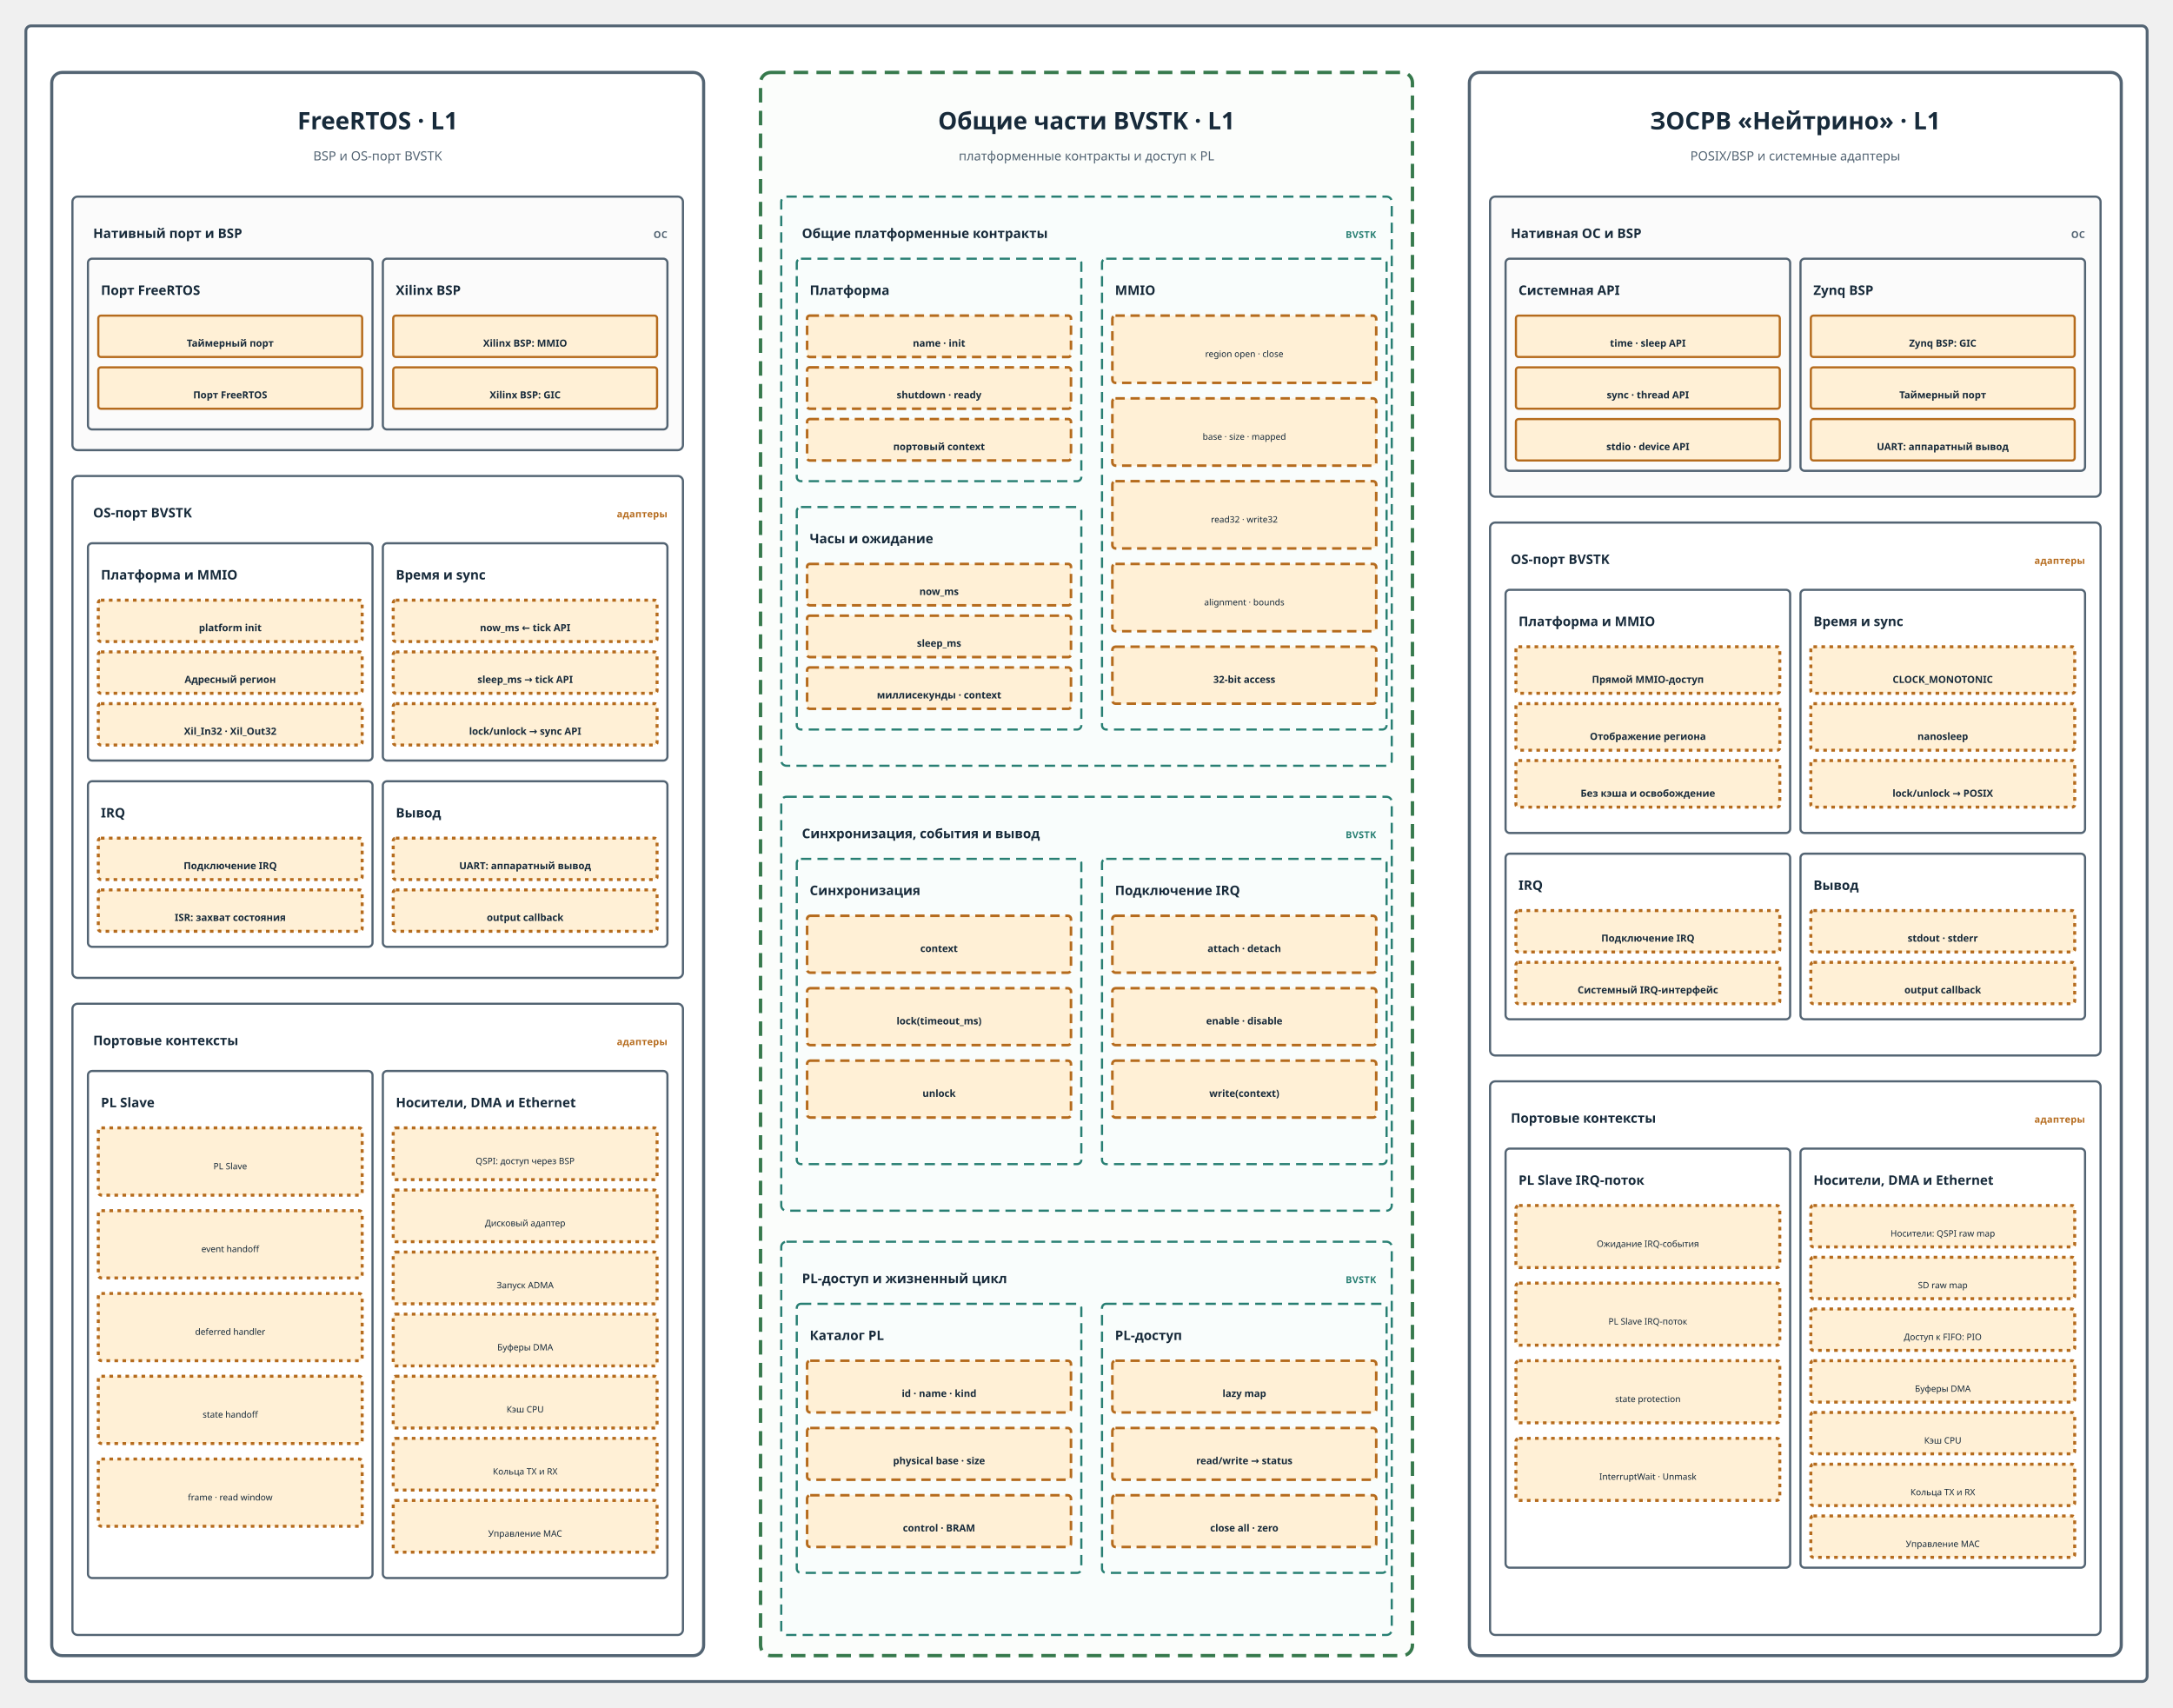
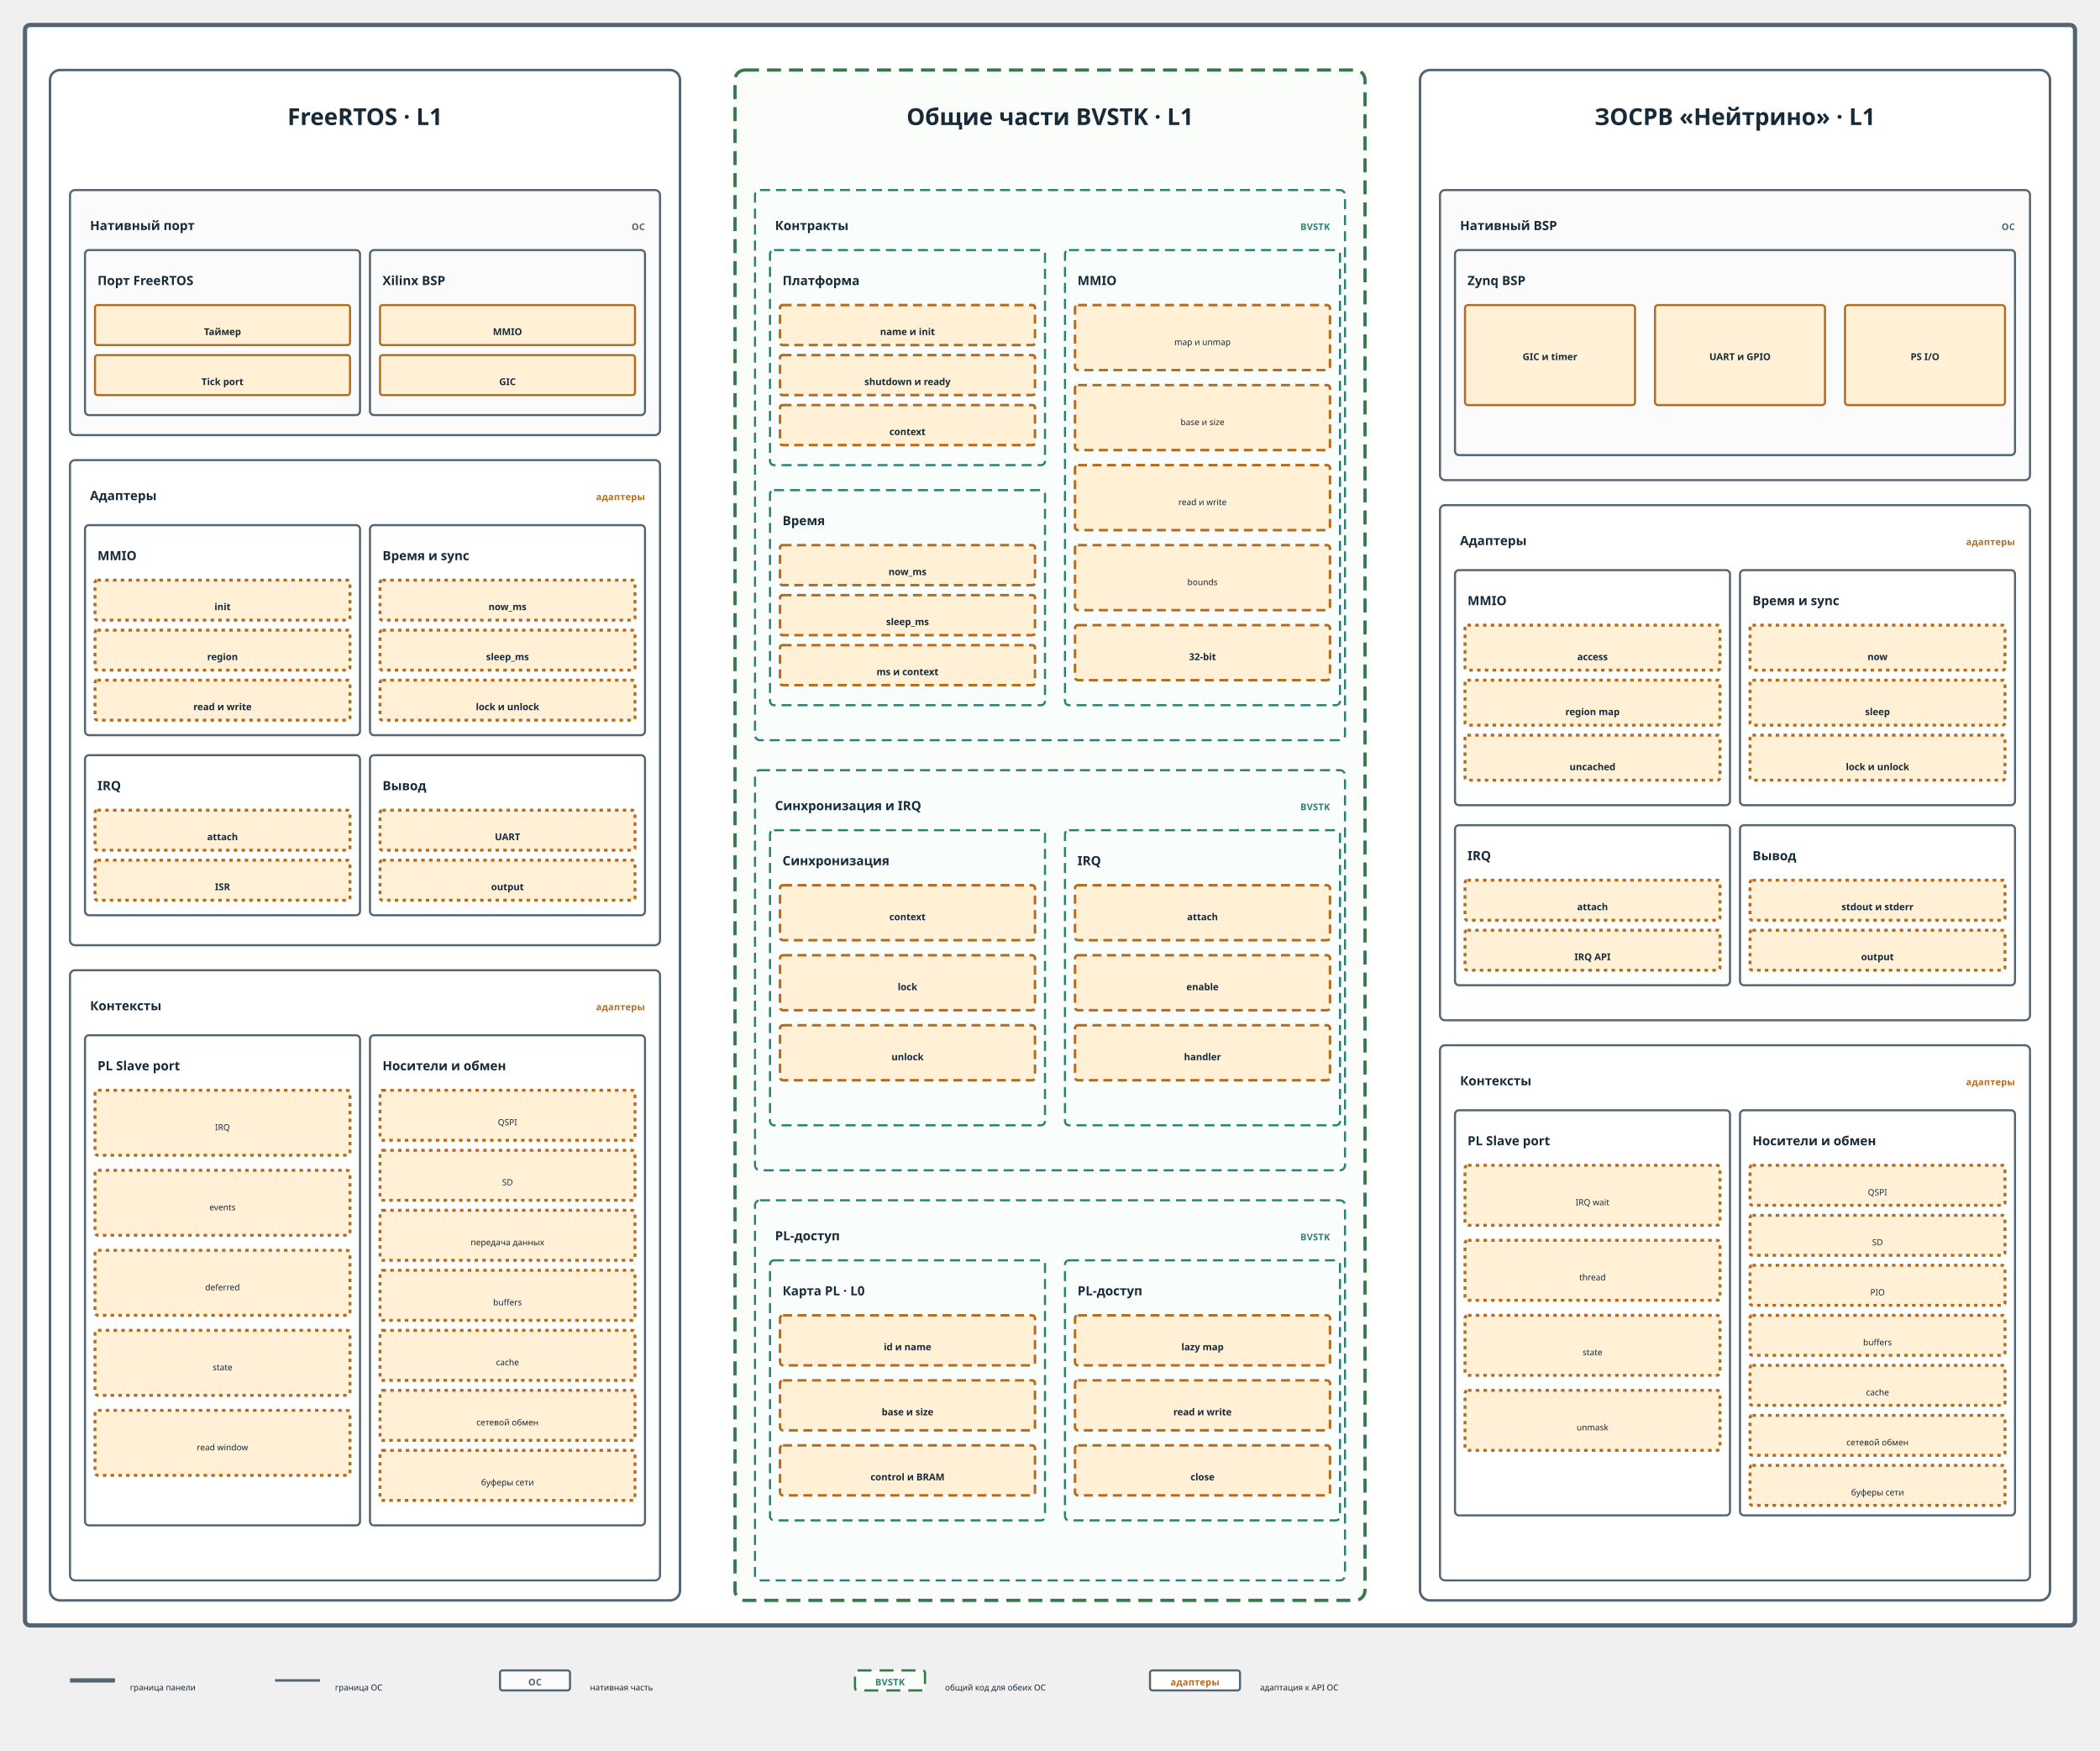
- <svg xmlns="http://www.w3.org/2000/svg" width="420mm" height="330mm" viewBox="0 0 420 330" version="1.1" id="bvstk-l1-architecture">
+ <svg xmlns="http://www.w3.org/2000/svg" width="420mm" height="350mm" viewBox="0 0 420 350" version="1.1" id="bvstk-l1-architecture">
  <defs id="defs">
    <style id="style">
      text { font-family: "Noto Sans", "DejaVu Sans", sans-serif; fill: #172a3a; stroke: none; text-anchor: middle; }
      .panel-title { font-size: 4.65px; font-weight: 700; }
      .panel-subtitle { font-size: 2.45px; font-weight: 400; }
      .group-title { font-size: 2.55px; font-weight: 700; text-anchor: start; }
      .group-origin { font-size: 1.85px; font-weight: 700; text-anchor: end; letter-spacing: 0.04px; }
      .module-title { font-size: 2.25px; font-weight: 700; }
      .module-text { font-size: 1.85px; font-weight: 500; }
      .module-small { font-size: 1.7px; font-weight: 500; }
      .tiny-title { font-size: 1.9px; font-weight: 700; }
      .tiny-text { font-size: 1.55px; font-weight: 500; }
      .muted { fill: #536473; }
-       .frame { fill: #ffffff; stroke: #536473; stroke-width: 0.55; stroke-linejoin: round; }
-       .os-panel { fill: #ffffff; stroke: #536473; stroke-width: 0.6; stroke-linejoin: round; }
+       .frame { fill: #ffffff; stroke: #536473; stroke-width: 0.85; stroke-linejoin: round; }
+       .os-panel { fill: #ffffff; stroke: #536473; stroke-width: 0.5; stroke-linejoin: round; }
      .common-panel { fill: #fbfdfb; stroke: #36794c; stroke-width: 0.65; stroke-dasharray: 2.8 1.6; stroke-linejoin: round; }
      .group { stroke-width: 0.42; stroke-linejoin: round; }
      .group-bvstk { fill: #f9fdfc; stroke: #287f73; stroke-dasharray: 2 1.2; }
      .group-mixed { fill: #ffffff; stroke: #536473; }
      .group-os { fill: #fbfbfb; stroke: #536473; }
      .module { stroke-width: 0.38; stroke-linejoin: round; }
      .bvstk { stroke: #287f73; stroke-width: 0.5; stroke-dasharray: 1.8 1.1; }
      .adapter { stroke: #b56b1d; stroke-width: 0.58; stroke-dasharray: 0.7 0.85; }
      .native { stroke: #536473; stroke-width: 0.42; stroke-dasharray: none; }
      .origin-bvstk { fill: #287f73; }
      .origin-adapter { fill: #b56b1d; }
      .origin-os { fill: #536473; }
+       .legend-title { font-size: 1.7px; font-weight: 700; text-anchor: start; }
+       .legend-text { font-size: 1.65px; font-weight: 500; text-anchor: start; }
+       .legend-label { text-anchor: middle; }
+       .legend-origin { font-size: 1.85px; font-weight: 700; letter-spacing: 0.04px; }
+       .legend-swatch { stroke-width: 0.45; }
+       .legend-line { fill: none; stroke-width: 0.55; }
+       .legend-panel { fill: none; stroke: #536473; stroke-width: 0.85; }
+       .legend-os-panel { fill: none; stroke: #536473; stroke-width: 0.5; }
+       .legend-native { fill: #fbfbfb; stroke: #536473; stroke-width: 0.42; }
+       .legend-adapter { fill: #ffffff; stroke: #536473; stroke-width: 0.42; stroke-dasharray: none; }
+       .legend-divider { stroke: #c4ccd3; stroke-width: 0.4; }
      /* Единая палитра уровней из levels.svg и interaction-схем. */
      .level-l0 { fill: #e9eef3; stroke: #607487; }
      .level-l1 { fill: #fff0d6; stroke: #b56b1d; }
      .level-l2 { fill: #ffd1c7; stroke: #c65b4e; }
      .level-l3 { fill: #d9f0ea; stroke: #287f73; }
      .level-l4 { fill: #d9ebff; stroke: #3f75ad; }
    </style>
  </defs>
  <g id="sheet">
    <rect id="frame" class="frame" x="5" y="5" width="410" height="320" rx="1" />
    <g id="columns">
      <rect id="freertos-panel" class="os-panel" x="10" y="14" width="126" height="306" rx="2" />
      <rect id="common-panel" class="common-panel" x="147" y="14" width="126" height="306" rx="2" />
      <rect id="neutrino-panel" class="os-panel" x="284" y="14" width="126" height="306" rx="2" />
      <text id="freertos-title" class="panel-title" x="73" y="25">FreeRTOS · L1</text>
-       <text id="freertos-subtitle" class="panel-subtitle muted" x="73" y="31">BSP и OS-порт BVSTK</text>
      <text id="common-title" class="panel-title" x="210" y="25">Общие части BVSTK · L1</text>
-       <text id="common-subtitle" class="panel-subtitle muted" x="210" y="31">платформенные контракты и доступ к PL</text>
      <text id="neutrino-title" class="panel-title" x="347" y="25">ЗОСРВ «Нейтрино» · L1</text>
-       <text id="neutrino-subtitle" class="panel-subtitle muted" x="347" y="31">POSIX/BSP и системные адаптеры</text>
      <g id="f-native" class="group group-os">
        <rect x="14" y="38" width="118" height="49" rx="1" />
-         <text class="group-title" x="18" y="46">Нативный порт и BSP</text>
+         <text class="group-title" x="18" y="46">Нативный порт</text>
        <text class="group-origin origin-os" x="129" y="46">ОС</text>
        <g id="f-rtos-port" class="group group-os" data-l0-ref="f-irq-api,f-timer-port">
          <rect x="17" y="50" width="55" height="33" rx="0.8" />
          <text class="group-title" x="19.5" y="57">Порт FreeRTOS</text>
          <rect class="module level-l1 native" x="19" y="61" width="51" height="8" rx="0.5" />
-           <text class="tiny-title" x="44.5" y="67">Таймерный порт</text>
+           <text class="tiny-title" x="44.5" y="67">Таймер</text>
          <rect class="module level-l1 native" x="19" y="71" width="51" height="8" rx="0.5" />
-           <text class="tiny-title" x="44.5" y="77">Порт FreeRTOS</text>
+           <text class="tiny-title" x="44.5" y="77">Tick port</text>
        </g>
        <g id="f-xilinx-bsp" class="group group-os" data-l0-ref="f-mmio,f-gic-bsp">
          <rect x="74" y="50" width="55" height="33" rx="0.8" />
          <text class="group-title" x="76.5" y="57">Xilinx BSP</text>
          <rect class="module level-l1 native" x="76" y="61" width="51" height="8" rx="0.5" />
-           <text class="tiny-title" x="101.5" y="67">Xilinx BSP: MMIO</text>
+           <text class="tiny-title" x="101.5" y="67">MMIO</text>
          <rect class="module level-l1 native" x="76" y="71" width="51" height="8" rx="0.5" />
-           <text class="tiny-title" x="101.5" y="77">Xilinx BSP: GIC</text>
+           <text class="tiny-title" x="101.5" y="77">GIC</text>
        </g>
      </g>
      <g id="f-adapters" class="group group-mixed">
        <rect x="14" y="92" width="118" height="97" rx="1" />
-         <text class="group-title" x="18" y="100">OS-порт BVSTK</text>
+         <text class="group-title" x="18" y="100">Адаптеры</text>
        <text class="group-origin origin-adapter" x="129" y="100">адаптеры</text>
        <g id="f-platform-mmio" class="group group-mixed" data-l0-ref="f-region">
          <rect x="17" y="105" width="55" height="42" rx="0.8" />
-           <text class="group-title" x="19.5" y="112">Платформа и MMIO</text>
+           <text class="group-title" x="19.5" y="112">MMIO</text>
          <rect class="module level-l1 adapter" x="19" y="116" width="51" height="8" rx="0.5" />
-           <text class="tiny-title" x="44.5" y="122">platform init</text>
+           <text class="tiny-title" x="44.5" y="122">init</text>
          <rect class="module level-l1 adapter" x="19" y="126" width="51" height="8" rx="0.5" />
-           <text class="tiny-title" x="44.5" y="132">Адресный регион</text>
+           <text class="tiny-title" x="44.5" y="132">region</text>
          <rect class="module level-l1 adapter" x="19" y="136" width="51" height="8" rx="0.5" />
-           <text class="tiny-title" x="44.5" y="142">Xil_In32 · Xil_Out32</text>
+           <text class="tiny-title" x="44.5" y="142">read и write</text>
        </g>
        <g id="f-time-sync" class="group group-mixed">
          <rect x="74" y="105" width="55" height="42" rx="0.8" />
          <text class="group-title" x="76.5" y="112">Время и sync</text>
          <rect class="module level-l1 adapter" x="76" y="116" width="51" height="8" rx="0.5" />
-           <text class="tiny-title" x="101.5" y="122">now_ms ← tick API</text>
+           <text class="tiny-title" x="101.5" y="122">now_ms</text>
          <rect class="module level-l1 adapter" x="76" y="126" width="51" height="8" rx="0.5" />
-           <text class="tiny-title" x="101.5" y="132">sleep_ms → tick API</text>
+           <text class="tiny-title" x="101.5" y="132">sleep_ms</text>
          <rect class="module level-l1 adapter" x="76" y="136" width="51" height="8" rx="0.5" />
-           <text class="tiny-title" x="101.5" y="142">lock/unlock → sync API</text>
+           <text class="tiny-title" x="101.5" y="142">lock и unlock</text>
        </g>
        <g id="f-irq-output" class="group group-mixed" data-l0-ref="f-irq-attach">
          <rect x="17" y="151" width="55" height="32" rx="0.8" />
          <text class="group-title" x="19.5" y="158">IRQ</text>
          <rect class="module level-l1 adapter" x="19" y="162" width="51" height="8" rx="0.5" />
-           <text class="tiny-title" x="44.5" y="168">Подключение IRQ</text>
+           <text class="tiny-title" x="44.5" y="168">attach</text>
          <rect class="module level-l1 adapter" x="19" y="172" width="51" height="8" rx="0.5" />
-           <text class="tiny-title" x="44.5" y="178">ISR: захват состояния</text>
+           <text class="tiny-title" x="44.5" y="178">ISR</text>
        </g>
        <g id="f-output" class="group group-mixed" data-l0-ref="f-uart">
          <rect x="74" y="151" width="55" height="32" rx="0.8" />
          <text class="group-title" x="76.5" y="158">Вывод</text>
          <rect class="module level-l1 adapter" x="76" y="162" width="51" height="8" rx="0.5" />
-           <text class="tiny-title" x="101.5" y="168">UART: аппаратный вывод</text>
+           <text class="tiny-title" x="101.5" y="168">UART</text>
          <rect class="module level-l1 adapter" x="76" y="172" width="51" height="8" rx="0.5" />
-           <text class="tiny-title" x="101.5" y="178">output callback</text>
+           <text class="tiny-title" x="101.5" y="178">output</text>
        </g>
      </g>
      <g id="f-contexts" class="group group-mixed">
        <rect x="14" y="194" width="118" height="122" rx="1" />
-         <text class="group-title" x="18" y="202">Портовые контексты</text>
+         <text class="group-title" x="18" y="202">Контексты</text>
        <text class="group-origin origin-adapter" x="129" y="202">адаптеры</text>
        <g id="f-i2c-context" class="group group-mixed" data-l0-ref="f-irq-entry,f-irq-handler">
          <rect x="17" y="207" width="55" height="98" rx="0.8" />
-           <text class="group-title" x="19.5" y="214">PL Slave</text>
+           <text class="group-title" x="19.5" y="214">PL Slave port</text>
          <rect class="module level-l1 adapter" x="19" y="218" width="51" height="13" rx="0.6" />
-           <text class="module-small" x="44.5" y="226">PL Slave</text>
+           <text class="module-small" x="44.5" y="226">IRQ</text>
          <rect class="module level-l1 adapter" x="19" y="234" width="51" height="13" rx="0.6" />
-           <text class="module-small" x="44.5" y="242">event handoff</text>
+           <text class="module-small" x="44.5" y="242">events</text>
          <rect class="module level-l1 adapter" x="19" y="250" width="51" height="13" rx="0.6" />
-           <text class="module-small" x="44.5" y="258">deferred handler</text>
+           <text class="module-small" x="44.5" y="258">deferred</text>
          <rect class="module level-l1 adapter" x="19" y="266" width="51" height="13" rx="0.6" />
-           <text class="module-small" x="44.5" y="274">state handoff</text>
+           <text class="module-small" x="44.5" y="274">state</text>
          <rect class="module level-l1 adapter" x="19" y="282" width="51" height="13" rx="0.6" />
-           <text class="module-small" x="44.5" y="290">frame · read window</text>
+           <text class="module-small" x="44.5" y="290">read window</text>
        </g>
        <g id="f-media-context" class="group group-mixed" data-l0-ref="f-qspi,f-sd-map,f-sd-control,f-dma-addresses,f-dma-cache,f-ethernet-rings,f-ethernet-control">
          <rect x="74" y="207" width="55" height="98" rx="0.8" />
-           <text class="group-title" x="76.5" y="214">Носители, DMA и Ethernet</text>
+           <text class="group-title" x="76.5" y="214">Носители и обмен</text>
          <rect class="module level-l1 adapter" x="76" y="218" width="51" height="10" rx="0.5" />
-           <text class="module-small" x="101.5" y="225">QSPI: доступ через BSP</text>
+           <text class="module-small" x="101.5" y="225">QSPI</text>
          <rect class="module level-l1 adapter" x="76" y="230" width="51" height="10" rx="0.5" />
-           <text class="module-small" x="101.5" y="237">Дисковый адаптер</text>
+           <text class="module-small" x="101.5" y="237">SD</text>
          <rect class="module level-l1 adapter" x="76" y="242" width="51" height="10" rx="0.5" />
-           <text class="module-small" x="101.5" y="249">Запуск ADMA</text>
+           <text class="module-small" x="101.5" y="249">передача данных</text>
          <rect class="module level-l1 adapter" x="76" y="254" width="51" height="10" rx="0.5" />
-           <text class="module-small" x="101.5" y="261">Буферы DMA</text>
+           <text class="module-small" x="101.5" y="261">buffers</text>
          <rect class="module level-l1 adapter" x="76" y="266" width="51" height="10" rx="0.5" />
-           <text class="module-small" x="101.5" y="273">Кэш CPU</text>
+           <text class="module-small" x="101.5" y="273">cache</text>
          <rect class="module level-l1 adapter" x="76" y="278" width="51" height="10" rx="0.5" />
-           <text class="module-small" x="101.5" y="285">Кольца TX и RX</text>
+           <text class="module-small" x="101.5" y="285">сетевой обмен</text>
          <rect class="module level-l1 adapter" x="76" y="290" width="51" height="10" rx="0.5" />
-           <text class="module-small" x="101.5" y="297">Управление MAC</text>
+           <text class="module-small" x="101.5" y="297">буферы сети</text>
        </g>
      </g>
      <g id="c-contracts" class="group group-bvstk">
        <rect x="151" y="38" width="118" height="110" rx="1" />
-         <text class="group-title" x="155" y="46">Общие платформенные контракты</text>
+         <text class="group-title" x="155" y="46">Контракты</text>
        <text class="group-origin origin-bvstk" x="266" y="46">BVSTK</text>
        <g id="c-platform-contract" class="group group-bvstk">
          <rect x="154" y="50" width="55" height="43" rx="0.8" />
          <text class="group-title" x="156.5" y="57">Платформа</text>
          <rect class="module level-l1 bvstk" x="156" y="61" width="51" height="8" rx="0.5" />
-           <text class="tiny-title" x="181.5" y="67">name · init</text>
+           <text class="tiny-title" x="181.5" y="67">name и init</text>
          <rect class="module level-l1 bvstk" x="156" y="71" width="51" height="8" rx="0.5" />
-           <text class="tiny-title" x="181.5" y="77">shutdown · ready</text>
+           <text class="tiny-title" x="181.5" y="77">shutdown и ready</text>
          <rect class="module level-l1 bvstk" x="156" y="81" width="51" height="8" rx="0.5" />
-           <text class="tiny-title" x="181.5" y="87">портовый context</text>
+           <text class="tiny-title" x="181.5" y="87">context</text>
        </g>
        <g id="c-clock-contract" class="group group-bvstk">
          <rect x="154" y="98" width="55" height="43" rx="0.8" />
-           <text class="group-title" x="156.5" y="105">Часы и ожидание</text>
+           <text class="group-title" x="156.5" y="105">Время</text>
          <rect class="module level-l1 bvstk" x="156" y="109" width="51" height="8" rx="0.5" />
          <text class="tiny-title" x="181.5" y="115">now_ms</text>
          <rect class="module level-l1 bvstk" x="156" y="119" width="51" height="8" rx="0.5" />
          <text class="tiny-title" x="181.5" y="125">sleep_ms</text>
          <rect class="module level-l1 bvstk" x="156" y="129" width="51" height="8" rx="0.5" />
-           <text class="tiny-title" x="181.5" y="135">миллисекунды · context</text>
+           <text class="tiny-title" x="181.5" y="135">ms и context</text>
        </g>
        <g id="c-mmio-contract" class="group group-bvstk">
          <rect x="213" y="50" width="55" height="91" rx="0.8" />
          <text class="group-title" x="215.5" y="57">MMIO</text>
          <rect class="module level-l1 bvstk" x="215" y="61" width="51" height="13" rx="0.6" />
-           <text class="module-small" x="240.5" y="69">region open · close</text>
+           <text class="module-small" x="240.5" y="69">map и unmap</text>
          <rect class="module level-l1 bvstk" x="215" y="77" width="51" height="13" rx="0.6" />
-           <text class="module-small" x="240.5" y="85">base · size · mapped</text>
+           <text class="module-small" x="240.5" y="85">base и size</text>
          <rect class="module level-l1 bvstk" x="215" y="93" width="51" height="13" rx="0.6" />
-           <text class="module-small" x="240.5" y="101">read32 · write32</text>
+           <text class="module-small" x="240.5" y="101">read и write</text>
          <rect class="module level-l1 bvstk" x="215" y="109" width="51" height="13" rx="0.6" />
-           <text class="module-small" x="240.5" y="117">alignment · bounds</text>
+           <text class="module-small" x="240.5" y="117">bounds</text>
          <rect class="module level-l1 bvstk" x="215" y="125" width="51" height="11" rx="0.6" />
-           <text class="tiny-title" x="240.5" y="132">32-bit access</text>
+           <text class="tiny-title" x="240.5" y="132">32-bit</text>
        </g>
      </g>
      <g id="c-interaction-contracts" class="group group-bvstk">
        <rect x="151" y="154" width="118" height="80" rx="1" />
-         <text class="group-title" x="155" y="162">Синхронизация, события и вывод</text>
+         <text class="group-title" x="155" y="162">Синхронизация и IRQ</text>
        <text class="group-origin origin-bvstk" x="266" y="162">BVSTK</text>
        <g id="c-sync-contract" class="group group-bvstk">
          <rect x="154" y="166" width="55" height="59" rx="0.8" />
          <text class="group-title" x="156.5" y="173">Синхронизация</text>
          <rect class="module level-l1 bvstk" x="156" y="177" width="51" height="11" rx="0.6" />
          <text class="tiny-title" x="181.5" y="184">context</text>
          <rect class="module level-l1 bvstk" x="156" y="191" width="51" height="11" rx="0.6" />
-           <text class="tiny-title" x="181.5" y="198">lock(timeout_ms)</text>
+           <text class="tiny-title" x="181.5" y="198">lock</text>
          <rect class="module level-l1 bvstk" x="156" y="205" width="51" height="11" rx="0.6" />
          <text class="tiny-title" x="181.5" y="212">unlock</text>
        </g>
        <g id="c-irq-output-contract" class="group group-bvstk">
          <rect x="213" y="166" width="55" height="59" rx="0.8" />
-           <text class="group-title" x="215.5" y="173">Подключение IRQ</text>
+           <text class="group-title" x="215.5" y="173">IRQ</text>
          <rect class="module level-l1 bvstk" x="215" y="177" width="51" height="11" rx="0.6" />
-           <text class="tiny-title" x="240.5" y="184">attach · detach</text>
+           <text class="tiny-title" x="240.5" y="184">attach</text>
          <rect class="module level-l1 bvstk" x="215" y="191" width="51" height="11" rx="0.6" />
-           <text class="tiny-title" x="240.5" y="198">enable · disable</text>
+           <text class="tiny-title" x="240.5" y="198">enable</text>
          <rect class="module level-l1 bvstk" x="215" y="205" width="51" height="11" rx="0.6" />
-           <text class="tiny-title" x="240.5" y="212">write(context)</text>
+           <text class="tiny-title" x="240.5" y="212">handler</text>
        </g>
      </g>
      <g id="c-pl-access" class="group group-bvstk">
        <rect x="151" y="240" width="118" height="76" rx="1" />
-         <text class="group-title" x="155" y="248">PL-доступ и жизненный цикл</text>
+         <text class="group-title" x="155" y="248">PL-доступ</text>
        <text class="group-origin origin-bvstk" x="266" y="248">BVSTK</text>
        <g id="c-region-catalog" class="group group-bvstk" data-l0-ref="f-catalog,n-catalog">
          <rect x="154" y="252" width="55" height="52" rx="0.8" />
-           <text class="group-title" x="156.5" y="259">Каталог PL</text>
+           <text class="group-title" x="156.5" y="259">Карта PL · L0</text>
          <rect class="module level-l1 bvstk" x="156" y="263" width="51" height="10" rx="0.6" />
-           <text class="tiny-title" x="181.5" y="270">id · name · kind</text>
+           <text class="tiny-title" x="181.5" y="270">id и name</text>
          <rect class="module level-l1 bvstk" x="156" y="276" width="51" height="10" rx="0.6" />
-           <text class="tiny-title" x="181.5" y="283">physical base · size</text>
+           <text class="tiny-title" x="181.5" y="283">base и size</text>
          <rect class="module level-l1 bvstk" x="156" y="289" width="51" height="10" rx="0.6" />
-           <text class="tiny-title" x="181.5" y="296">control · BRAM</text>
+           <text class="tiny-title" x="181.5" y="296">control и BRAM</text>
        </g>
        <g id="c-region-service" class="group group-bvstk" data-l0-ref="f-pl-access,n-pl-access">
          <rect x="213" y="252" width="55" height="52" rx="0.8" />
          <text class="group-title" x="215.5" y="259">PL-доступ</text>
          <rect class="module level-l1 bvstk" x="215" y="263" width="51" height="10" rx="0.6" />
          <text class="tiny-title" x="240.5" y="270">lazy map</text>
          <rect class="module level-l1 bvstk" x="215" y="276" width="51" height="10" rx="0.6" />
-           <text class="tiny-title" x="240.5" y="283">read/write → status</text>
+           <text class="tiny-title" x="240.5" y="283">read и write</text>
          <rect class="module level-l1 bvstk" x="215" y="289" width="51" height="10" rx="0.6" />
-           <text class="tiny-title" x="240.5" y="296">close all · zero</text>
+           <text class="tiny-title" x="240.5" y="296">close</text>
        </g>
      </g>
      <g id="n-native" class="group group-os">
        <rect x="288" y="38" width="118" height="58" rx="1" />
-         <text class="group-title" x="292" y="46">Нативная ОС и BSP</text>
+         <text class="group-title" x="292" y="46">Нативный BSP</text>
        <text class="group-origin origin-os" x="403" y="46">ОС</text>
-         <g id="n-posix-api" class="group group-os">
-           <rect x="291" y="50" width="55" height="41" rx="0.8" />
-           <text class="group-title" x="293.5" y="57">Системная API</text>
-           <rect class="module level-l1 native" x="293" y="61" width="51" height="8" rx="0.5" />
-           <text class="tiny-title" x="318.5" y="67">time · sleep API</text>
-           <rect class="module level-l1 native" x="293" y="71" width="51" height="8" rx="0.5" />
-           <text class="tiny-title" x="318.5" y="77">sync · thread API</text>
-           <rect class="module level-l1 native" x="293" y="81" width="51" height="8" rx="0.5" />
-           <text class="tiny-title" x="318.5" y="87">stdio · device API</text>
-         </g>
        <g id="n-zynq-bsp" class="group group-os" data-l0-ref="n-uart,n-gic-bsp,n-timer-port">
-           <rect x="348" y="50" width="55" height="41" rx="0.8" />
-           <text class="group-title" x="350.5" y="57">Zynq BSP</text>
-           <rect class="module level-l1 native" x="350" y="61" width="51" height="8" rx="0.5" />
-           <text class="tiny-title" x="375.5" y="67">Zynq BSP: GIC</text>
-           <rect class="module level-l1 native" x="350" y="71" width="51" height="8" rx="0.5" />
-           <text class="tiny-title" x="375.5" y="77">Таймерный порт</text>
-           <rect class="module level-l1 native" x="350" y="81" width="51" height="8" rx="0.5" />
-           <text class="tiny-title" x="375.5" y="87">UART: аппаратный вывод</text>
+           <rect x="291" y="50" width="112" height="41" rx="0.8" />
+           <text class="group-title" x="293.5" y="57">Zynq BSP</text>
+           <rect class="module level-l1 native" x="293" y="61" width="34" height="20" rx="0.6" />
+           <text class="tiny-title" x="310" y="72">GIC и timer</text>
+           <rect class="module level-l1 native" x="331" y="61" width="34" height="20" rx="0.6" />
+           <text class="tiny-title" x="348" y="72">UART и GPIO</text>
+           <rect class="module level-l1 native" x="369" y="61" width="32" height="20" rx="0.6" />
+           <text class="tiny-title" x="385" y="72">PS I/O</text>
        </g>
      </g>
      <g id="n-adapters" class="group group-mixed">
        <rect x="288" y="101" width="118" height="103" rx="1" />
-         <text class="group-title" x="292" y="109">OS-порт BVSTK</text>
+         <text class="group-title" x="292" y="109">Адаптеры</text>
        <text class="group-origin origin-adapter" x="403" y="109">адаптеры</text>
        <g id="n-platform-mmio" class="group group-mixed" data-l0-ref="n-region,n-mmio">
          <rect x="291" y="114" width="55" height="47" rx="0.8" />
-           <text class="group-title" x="293.5" y="121">Платформа и MMIO</text>
+           <text class="group-title" x="293.5" y="121">MMIO</text>
          <rect class="module level-l1 adapter" x="293" y="125" width="51" height="9" rx="0.5" />
-           <text class="tiny-title" x="318.5" y="132">Прямой MMIO-доступ</text>
+           <text class="tiny-title" x="318.5" y="132">access</text>
          <rect class="module level-l1 adapter" x="293" y="136" width="51" height="9" rx="0.5" />
-           <text class="tiny-title" x="318.5" y="143">Отображение региона</text>
+           <text class="tiny-title" x="318.5" y="143">region map</text>
          <rect class="module level-l1 adapter" x="293" y="147" width="51" height="9" rx="0.5" />
-           <text class="tiny-title" x="318.5" y="154">Без кэша и освобождение</text>
+           <text class="tiny-title" x="318.5" y="154">uncached</text>
        </g>
        <g id="n-time-sync" class="group group-mixed">
          <rect x="348" y="114" width="55" height="47" rx="0.8" />
          <text class="group-title" x="350.5" y="121">Время и sync</text>
          <rect class="module level-l1 adapter" x="350" y="125" width="51" height="9" rx="0.5" />
-           <text class="tiny-title" x="375.5" y="132">CLOCK_MONOTONIC</text>
+           <text class="tiny-title" x="375.5" y="132">now</text>
          <rect class="module level-l1 adapter" x="350" y="136" width="51" height="9" rx="0.5" />
-           <text class="tiny-title" x="375.5" y="143">nanosleep</text>
+           <text class="tiny-title" x="375.5" y="143">sleep</text>
          <rect class="module level-l1 adapter" x="350" y="147" width="51" height="9" rx="0.5" />
-           <text class="tiny-title" x="375.5" y="154">lock/unlock → POSIX</text>
+           <text class="tiny-title" x="375.5" y="154">lock и unlock</text>
        </g>
        <g id="n-irq-output" class="group group-mixed" data-l0-ref="n-irq-attach,n-irq-api">
          <rect x="291" y="165" width="55" height="32" rx="0.8" />
          <text class="group-title" x="293.5" y="172">IRQ</text>
          <rect class="module level-l1 adapter" x="293" y="176" width="51" height="8" rx="0.5" />
-           <text class="tiny-title" x="318.5" y="182">Подключение IRQ</text>
+           <text class="tiny-title" x="318.5" y="182">attach</text>
          <rect class="module level-l1 adapter" x="293" y="186" width="51" height="8" rx="0.5" />
-           <text class="tiny-title" x="318.5" y="192">Системный IRQ-интерфейс</text>
+           <text class="tiny-title" x="318.5" y="192">IRQ API</text>
        </g>
        <g id="n-output" class="group group-mixed" data-l0-ref="n-uart">
          <rect x="348" y="165" width="55" height="32" rx="0.8" />
          <text class="group-title" x="350.5" y="172">Вывод</text>
          <rect class="module level-l1 adapter" x="350" y="176" width="51" height="8" rx="0.5" />
-           <text class="tiny-title" x="375.5" y="182">stdout · stderr</text>
+           <text class="tiny-title" x="375.5" y="182">stdout и stderr</text>
          <rect class="module level-l1 adapter" x="350" y="186" width="51" height="8" rx="0.5" />
-           <text class="tiny-title" x="375.5" y="192">output callback</text>
+           <text class="tiny-title" x="375.5" y="192">output</text>
        </g>
      </g>
      <g id="n-contexts" class="group group-mixed">
        <rect x="288" y="209" width="118" height="107" rx="1" />
-         <text class="group-title" x="292" y="217">Портовые контексты</text>
+         <text class="group-title" x="292" y="217">Контексты</text>
        <text class="group-origin origin-adapter" x="403" y="217">адаптеры</text>
        <g id="n-i2c-context" class="group group-mixed" data-l0-ref="n-irq-entry,n-irq-handler">
          <rect x="291" y="222" width="55" height="81" rx="0.8" />
-           <text class="group-title" x="293.5" y="229">PL Slave IRQ-поток</text>
+           <text class="group-title" x="293.5" y="229">PL Slave port</text>
          <rect class="module level-l1 adapter" x="293" y="233" width="51" height="12" rx="0.6" />
-           <text class="module-small" x="318.5" y="241">Ожидание IRQ-события</text>
+           <text class="module-small" x="318.5" y="241">IRQ wait</text>
          <rect class="module level-l1 adapter" x="293" y="248" width="51" height="12" rx="0.6" />
-           <text class="module-small" x="318.5" y="256">PL Slave IRQ-поток</text>
+           <text class="module-small" x="318.5" y="256">thread</text>
          <rect class="module level-l1 adapter" x="293" y="263" width="51" height="12" rx="0.6" />
-           <text class="module-small" x="318.5" y="271">state protection</text>
+           <text class="module-small" x="318.5" y="271">state</text>
          <rect class="module level-l1 adapter" x="293" y="278" width="51" height="12" rx="0.6" />
-           <text class="module-small" x="318.5" y="286">InterruptWait · Unmask</text>
+           <text class="module-small" x="318.5" y="286">unmask</text>
        </g>
        <g id="n-media-context" class="group group-mixed" data-l0-ref="n-qspi,n-sd-map,n-sd-control,n-dma-addresses,n-dma-cache,n-ethernet-rings,n-ethernet-control">
          <rect x="348" y="222" width="55" height="81" rx="0.8" />
-           <text class="group-title" x="350.5" y="229">Носители, DMA и Ethernet</text>
+           <text class="group-title" x="350.5" y="229">Носители и обмен</text>
          <rect class="module level-l1 adapter" x="350" y="233" width="51" height="8" rx="0.5" />
-           <text class="module-small" x="375.5" y="239">Носители: QSPI raw map</text>
+           <text class="module-small" x="375.5" y="239">QSPI</text>
          <rect class="module level-l1 adapter" x="350" y="243" width="51" height="8" rx="0.5" />
-           <text class="module-small" x="375.5" y="249">SD raw map</text>
+           <text class="module-small" x="375.5" y="249">SD</text>
          <rect class="module level-l1 adapter" x="350" y="253" width="51" height="8" rx="0.5" />
-           <text class="module-small" x="375.5" y="259">Доступ к FIFO: PIO</text>
+           <text class="module-small" x="375.5" y="259">PIO</text>
          <rect class="module level-l1 adapter" x="350" y="263" width="51" height="8" rx="0.5" />
-           <text class="module-small" x="375.5" y="269">Буферы DMA</text>
+           <text class="module-small" x="375.5" y="269">buffers</text>
          <rect class="module level-l1 adapter" x="350" y="273" width="51" height="8" rx="0.5" />
-           <text class="module-small" x="375.5" y="279">Кэш CPU</text>
+           <text class="module-small" x="375.5" y="279">cache</text>
          <rect class="module level-l1 adapter" x="350" y="283" width="51" height="8" rx="0.5" />
-           <text class="module-small" x="375.5" y="289">Кольца TX и RX</text>
+           <text class="module-small" x="375.5" y="289">сетевой обмен</text>
          <rect class="module level-l1 adapter" x="350" y="293" width="51" height="8" rx="0.5" />
-           <text class="module-small" x="375.5" y="299">Управление MAC</text>
-         </g>
-       </g>
+           <text class="module-small" x="375.5" y="299">буферы сети</text>
+         </g>
+       </g>
+     </g>
+     <g id="legend" transform="translate(0,7)">
+       <line class="legend-panel" x1="14" y1="329" x2="23" y2="329" />
+       <text class="legend-text" x="26" y="331">граница панели</text>
+       <line class="legend-os-panel" x1="55" y1="329" x2="64" y2="329" />
+       <text class="legend-text" x="67" y="331">граница ОС</text>
+       <rect class="legend-native" x="100" y="327" width="14" height="4" rx="0.5" />
+       <text class="legend-text legend-label legend-origin origin-os" x="107" y="330">ОС</text>
+       <text class="legend-text" x="118" y="331">нативная часть</text>
+       <rect class="legend-swatch common-panel" x="171" y="327" width="14" height="4" rx="0.5" />
+       <text class="legend-text legend-label legend-origin origin-bvstk" x="178" y="330">BVSTK</text>
+       <text class="legend-text" x="189" y="331">общий код для обеих ОС</text>
+       <rect class="legend-adapter" x="230" y="327" width="18" height="4" rx="0.5" />
+       <text class="legend-text legend-label legend-origin origin-adapter" x="239" y="330">адаптеры</text>
+       <text class="legend-text" x="252" y="331">адаптация к API ОС</text>
    </g>
  </g>
</svg>
